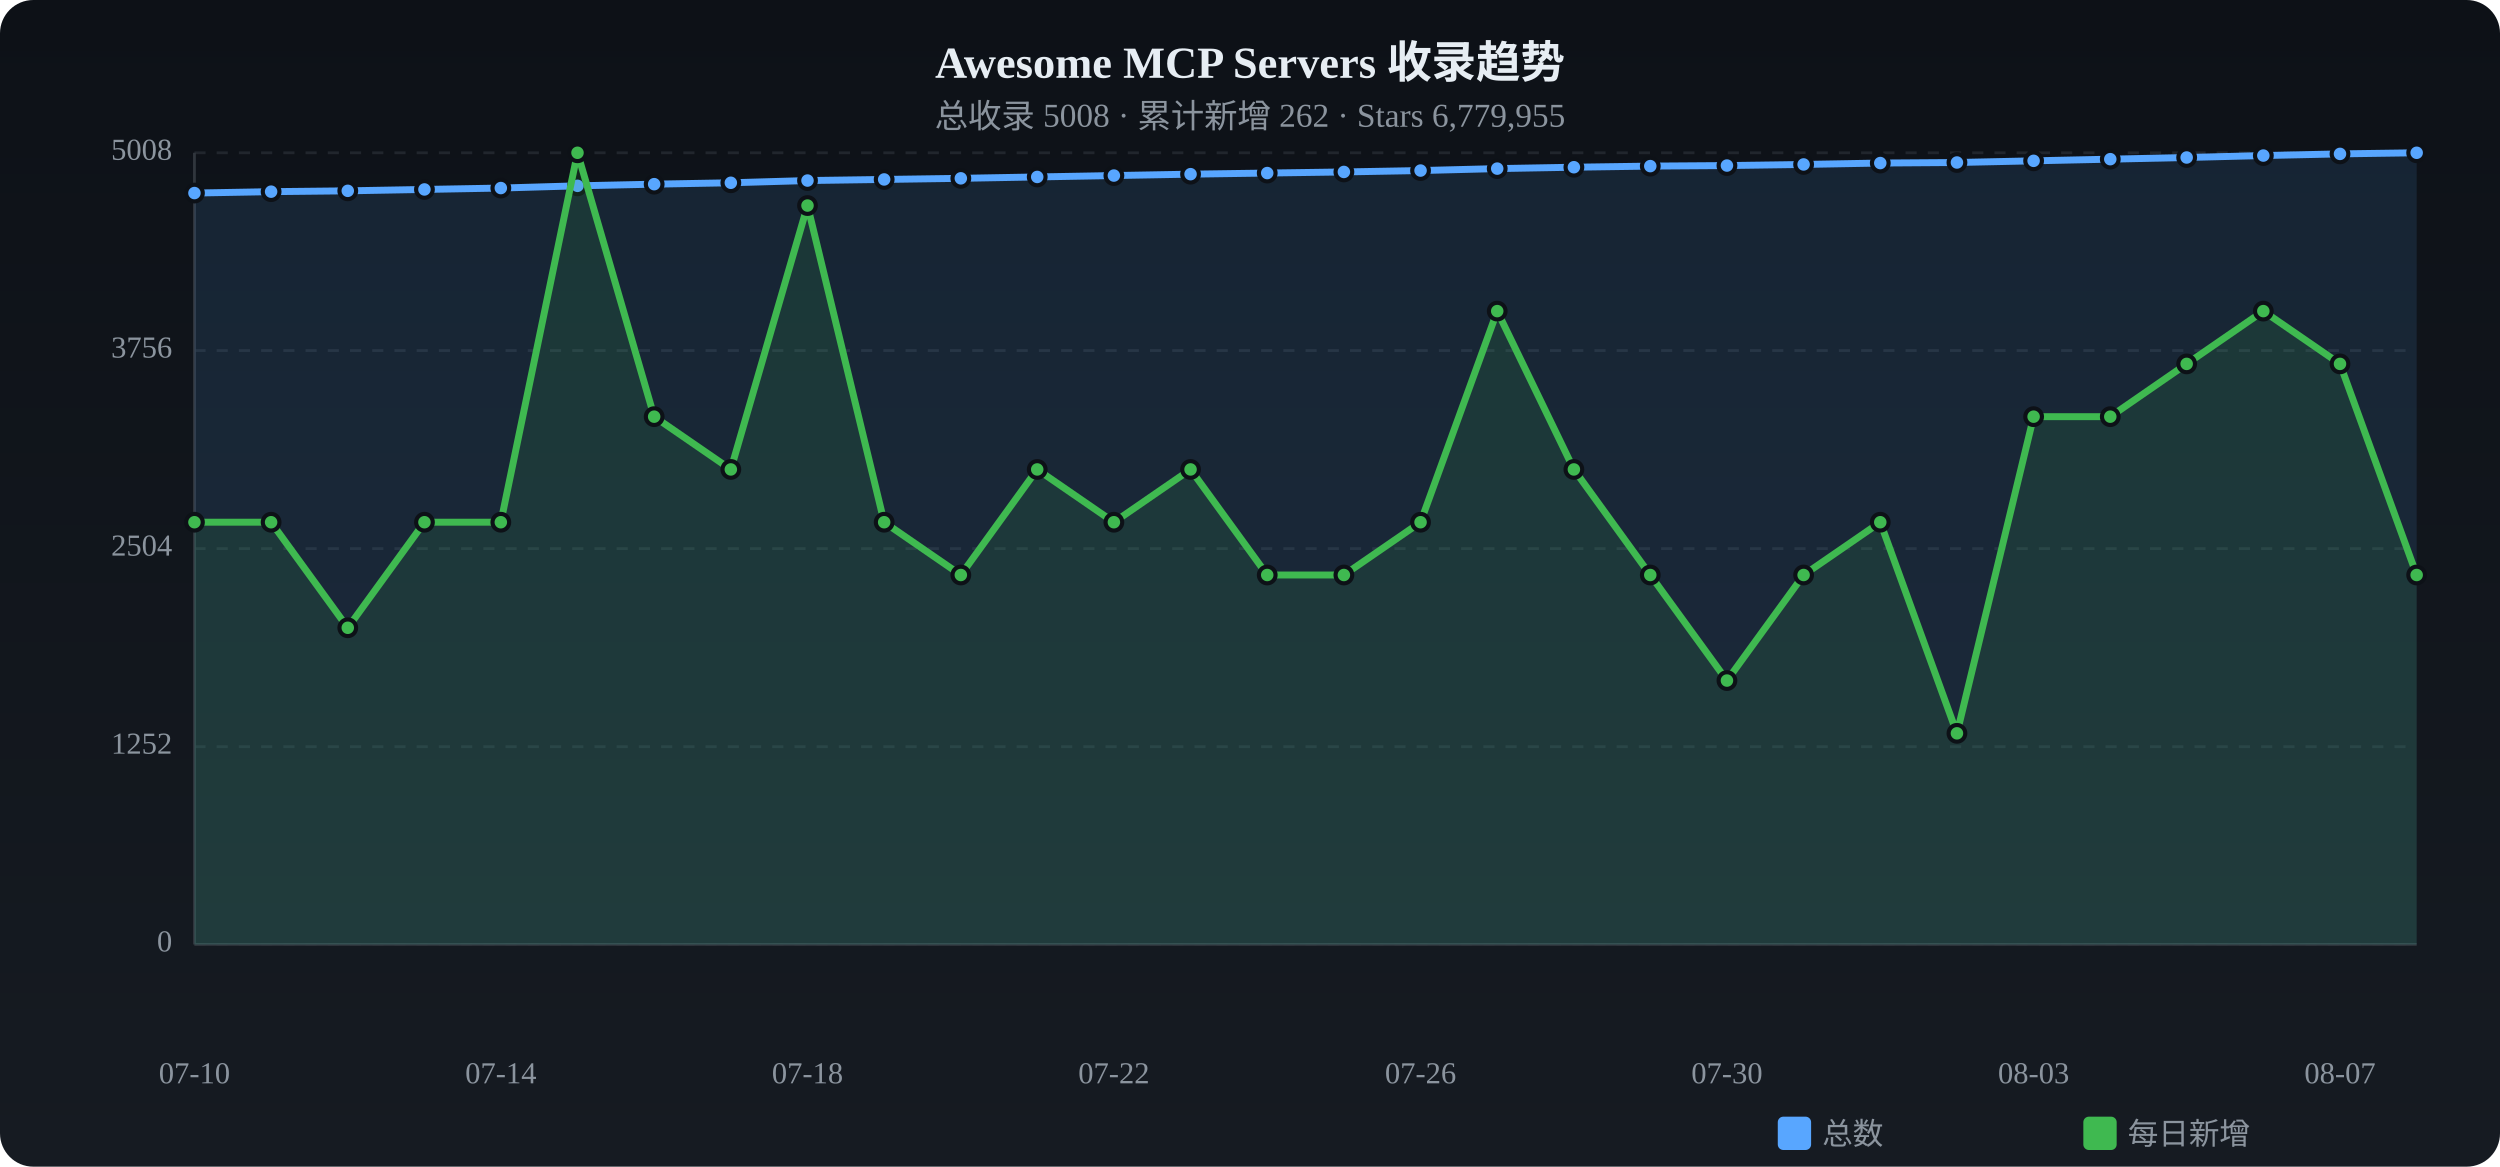
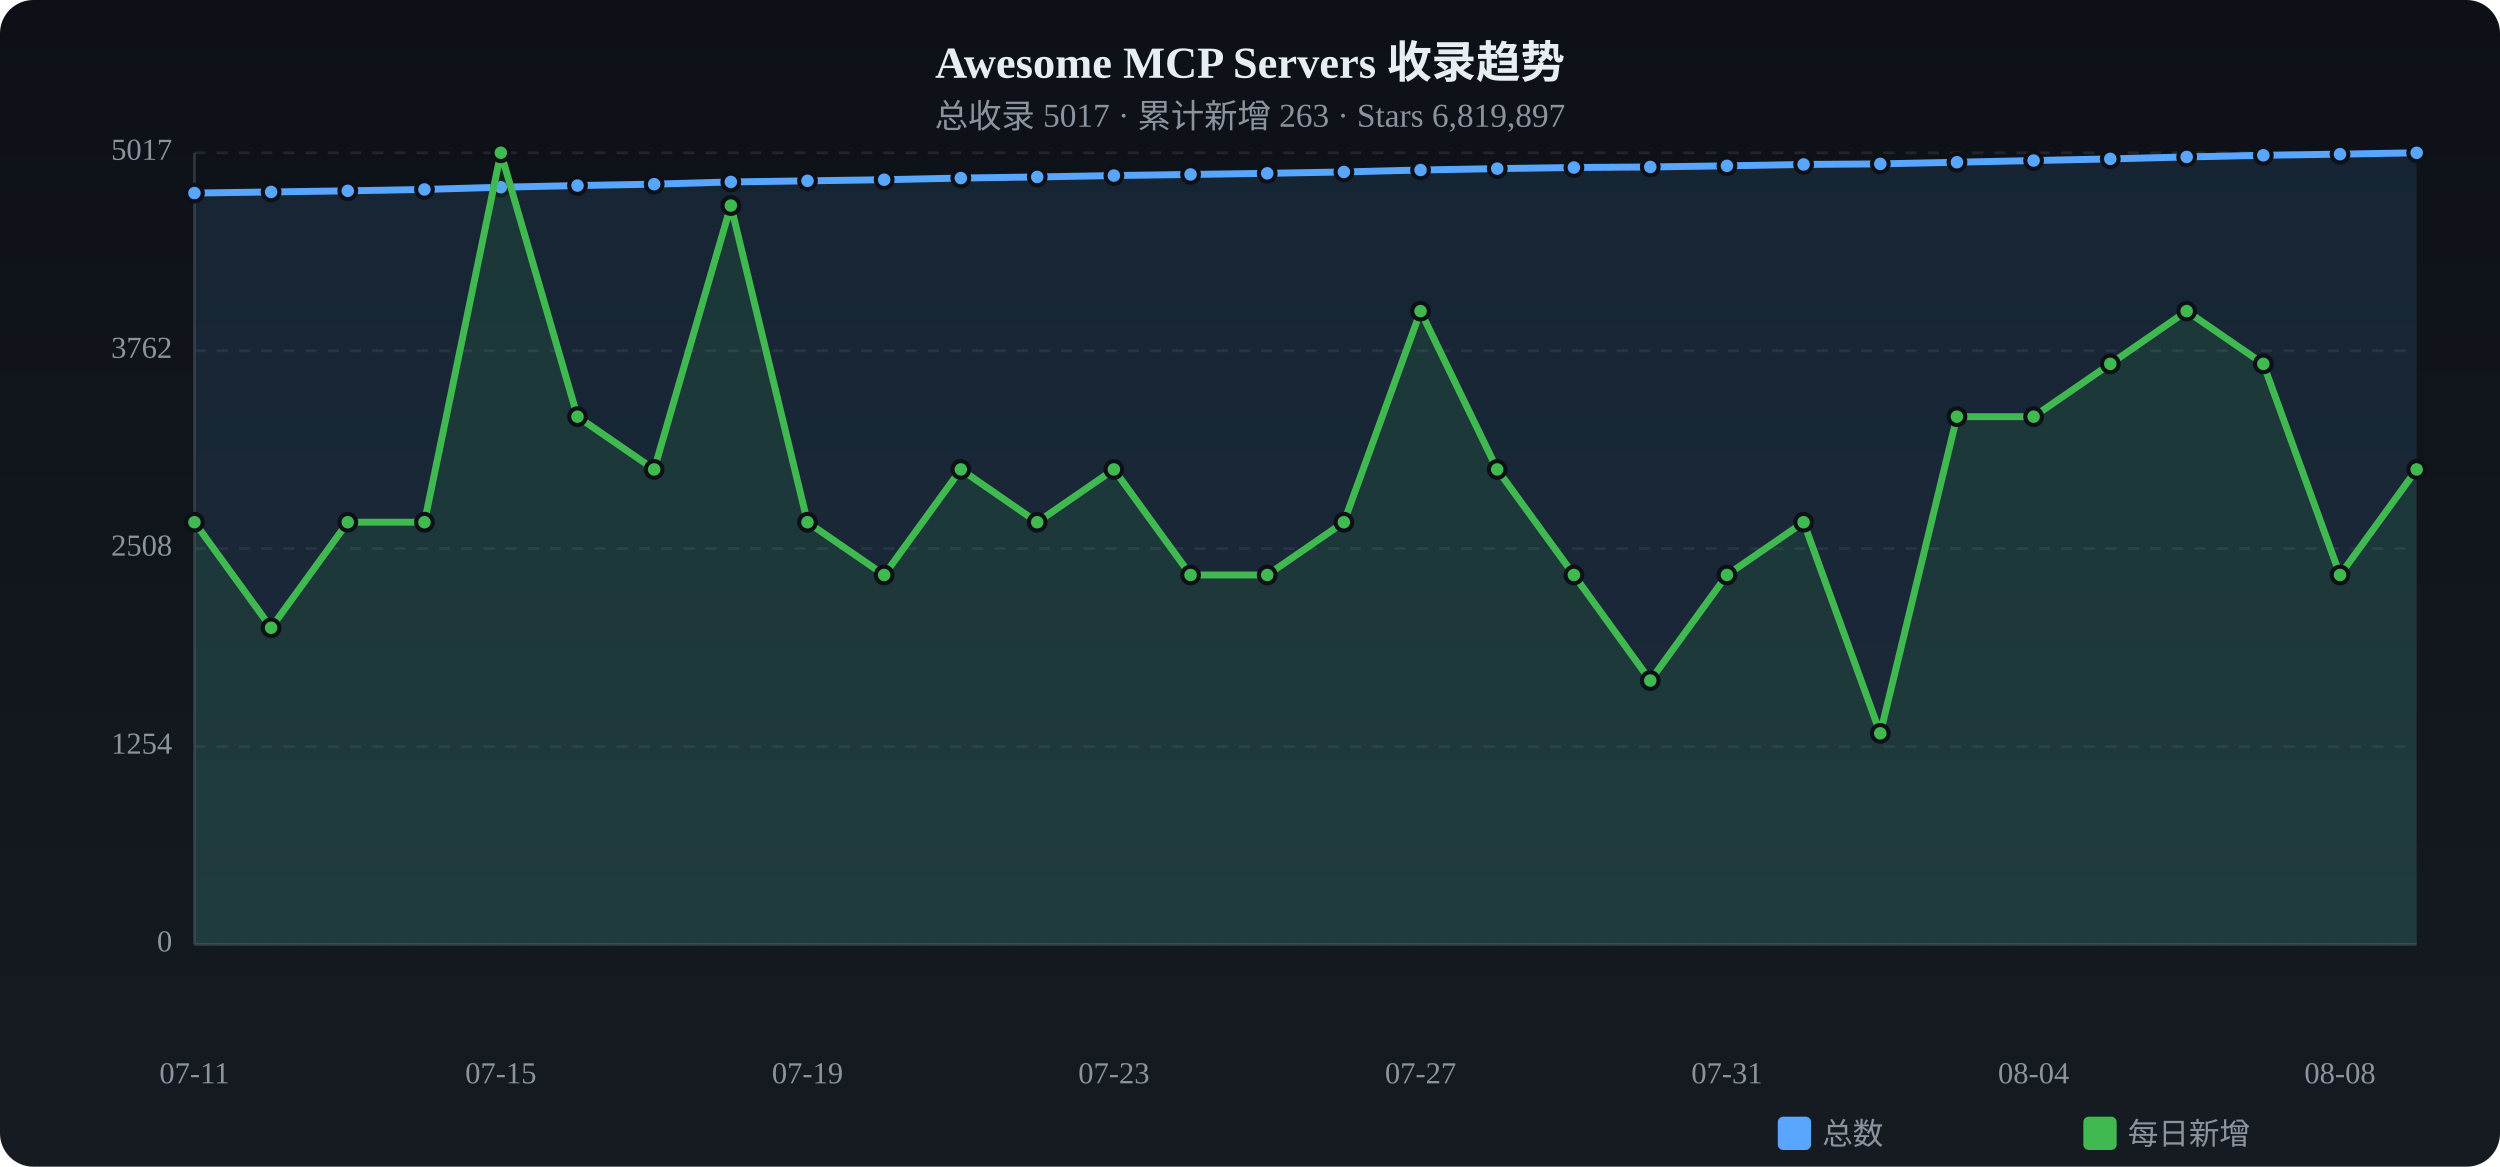
<svg xmlns="http://www.w3.org/2000/svg" viewBox="0 0 900 420" width="900" height="420">
  <defs>
    <linearGradient id="tbg" x1="0%" y1="0%" x2="0%" y2="100%">
      <stop offset="0%" stop-color="#0d1117" />
      <stop offset="100%" stop-color="#161b22" />
    </linearGradient>
  </defs>
  <rect width="900" height="420" rx="12" fill="url(#tbg)" />
  <text x="450.0" y="28" text-anchor="middle" fill="#e6edf3" font-size="16" font-weight="bold">Awesome MCP Servers 收录趋势</text>
-   <text x="450.0" y="46" text-anchor="middle" fill="#8b949e" font-size="12">总收录 5008 · 累计新增 262 · Stars 6,779,955</text>
+   <text x="450.0" y="46" text-anchor="middle" fill="#8b949e" font-size="12">总收录 5017 · 累计新增 263 · Stars 6,819,897</text>
  <text x="62" y="340.0" text-anchor="end" fill="#8b949e" font-size="11" dominant-baseline="middle">0</text>
  <line x1="70" y1="340.0" x2="870" y2="340.0" stroke="#21262d" stroke-dasharray="4 4" />
-   <text x="62" y="268.8" text-anchor="end" fill="#8b949e" font-size="11" dominant-baseline="middle">1252</text>
+   <text x="62" y="268.8" text-anchor="end" fill="#8b949e" font-size="11" dominant-baseline="middle">1254</text>
  <line x1="70" y1="268.8" x2="870" y2="268.8" stroke="#21262d" stroke-dasharray="4 4" />
-   <text x="62" y="197.5" text-anchor="end" fill="#8b949e" font-size="11" dominant-baseline="middle">2504</text>
+   <text x="62" y="197.5" text-anchor="end" fill="#8b949e" font-size="11" dominant-baseline="middle">2508</text>
  <line x1="70" y1="197.5" x2="870" y2="197.5" stroke="#21262d" stroke-dasharray="4 4" />
-   <text x="62" y="126.2" text-anchor="end" fill="#8b949e" font-size="11" dominant-baseline="middle">3756</text>
-   <line x1="70" y1="126.2" x2="870" y2="126.2" stroke="#21262d" stroke-dasharray="4 4" />
-   <text x="62" y="55.0" text-anchor="end" fill="#8b949e" font-size="11" dominant-baseline="middle">5008</text>
+   <text x="62" y="126.3" text-anchor="end" fill="#8b949e" font-size="11" dominant-baseline="middle">3762</text>
+   <line x1="70" y1="126.3" x2="870" y2="126.3" stroke="#21262d" stroke-dasharray="4 4" />
+   <text x="62" y="55.0" text-anchor="end" fill="#8b949e" font-size="11" dominant-baseline="middle">5017</text>
  <line x1="70" y1="55.0" x2="870" y2="55.0" stroke="#21262d" stroke-dasharray="4 4" />
  <line x1="70" y1="55" x2="70" y2="340" stroke="#30363d" />
  <line x1="70" y1="340" x2="870" y2="340" stroke="#30363d" />
-   <path d="M70.0,69.5 L97.6,69.0 L125.2,68.7 L152.8,68.2 L180.3,67.7 L207.9,66.9 L235.5,66.3 L263.1,65.8 L290.7,65.0 L318.3,64.6 L345.9,64.2 L373.4,63.7 L401.0,63.2 L428.6,62.7 L456.2,62.3 L483.8,61.9 L511.4,61.4 L539.0,60.7 L566.6,60.2 L594.1,59.8 L621.7,59.6 L649.3,59.2 L676.9,58.7 L704.5,58.5 L732.1,57.9 L759.7,57.3 L787.2,56.7 L814.8,56.0 L842.4,55.4 L870.0,55.0 L870.0,340 L70.0,340 Z" fill="#58a6ff" opacity="0.12" />
-   <polyline points="70.0,69.5 97.6,69.0 125.2,68.7 152.8,68.2 180.3,67.7 207.9,66.9 235.5,66.3 263.1,65.8 290.7,65.0 318.3,64.6 345.9,64.2 373.4,63.7 401.0,63.2 428.6,62.7 456.2,62.3 483.8,61.9 511.4,61.4 539.0,60.7 566.6,60.2 594.1,59.8 621.7,59.6 649.3,59.2 676.9,58.7 704.5,58.5 732.1,57.9 759.7,57.3 787.2,56.7 814.8,56.0 842.4,55.4 870.0,55.0" fill="none" stroke="#58a6ff" stroke-width="2.5" stroke-linecap="round" stroke-linejoin="round" />
+   <path d="M70.0,69.5 L97.6,69.1 L125.2,68.7 L152.8,68.2 L180.3,67.4 L207.9,66.8 L235.5,66.3 L263.1,65.5 L290.7,65.1 L318.3,64.7 L345.9,64.1 L373.4,63.7 L401.0,63.2 L428.6,62.8 L456.2,62.4 L483.8,61.9 L511.4,61.2 L539.0,60.7 L566.6,60.3 L594.1,60.1 L621.7,59.7 L649.3,59.2 L676.9,59.0 L704.5,58.4 L732.1,57.8 L759.7,57.2 L787.2,56.5 L814.8,55.9 L842.4,55.5 L870.0,55.0 L870.0,340 L70.0,340 Z" fill="#58a6ff" opacity="0.12" />
+   <polyline points="70.0,69.5 97.6,69.1 125.2,68.7 152.8,68.2 180.3,67.4 207.9,66.8 235.5,66.3 263.1,65.5 290.7,65.1 318.3,64.7 345.9,64.1 373.4,63.7 401.0,63.2 428.6,62.8 456.2,62.4 483.8,61.9 511.4,61.2 539.0,60.7 566.6,60.3 594.1,60.1 621.7,59.7 649.3,59.2 676.9,59.0 704.5,58.4 732.1,57.8 759.7,57.2 787.2,56.5 814.8,55.9 842.4,55.5 870.0,55.0" fill="none" stroke="#58a6ff" stroke-width="2.5" stroke-linecap="round" stroke-linejoin="round" />
  <circle cx="70.0" cy="69.5" r="3" fill="#58a6ff" stroke="#0d1117" stroke-width="1.5" />
-   <circle cx="97.6" cy="69.0" r="3" fill="#58a6ff" stroke="#0d1117" stroke-width="1.5" />
+   <circle cx="97.6" cy="69.1" r="3" fill="#58a6ff" stroke="#0d1117" stroke-width="1.5" />
  <circle cx="125.2" cy="68.7" r="3" fill="#58a6ff" stroke="#0d1117" stroke-width="1.5" />
  <circle cx="152.8" cy="68.2" r="3" fill="#58a6ff" stroke="#0d1117" stroke-width="1.5" />
-   <circle cx="180.3" cy="67.7" r="3" fill="#58a6ff" stroke="#0d1117" stroke-width="1.5" />
-   <circle cx="207.9" cy="66.9" r="3" fill="#58a6ff" stroke="#0d1117" stroke-width="1.5" />
+   <circle cx="180.3" cy="67.4" r="3" fill="#58a6ff" stroke="#0d1117" stroke-width="1.5" />
+   <circle cx="207.9" cy="66.8" r="3" fill="#58a6ff" stroke="#0d1117" stroke-width="1.5" />
  <circle cx="235.5" cy="66.3" r="3" fill="#58a6ff" stroke="#0d1117" stroke-width="1.5" />
-   <circle cx="263.1" cy="65.8" r="3" fill="#58a6ff" stroke="#0d1117" stroke-width="1.5" />
-   <circle cx="290.7" cy="65.0" r="3" fill="#58a6ff" stroke="#0d1117" stroke-width="1.5" />
-   <circle cx="318.3" cy="64.6" r="3" fill="#58a6ff" stroke="#0d1117" stroke-width="1.5" />
-   <circle cx="345.9" cy="64.2" r="3" fill="#58a6ff" stroke="#0d1117" stroke-width="1.5" />
+   <circle cx="263.1" cy="65.5" r="3" fill="#58a6ff" stroke="#0d1117" stroke-width="1.5" />
+   <circle cx="290.7" cy="65.1" r="3" fill="#58a6ff" stroke="#0d1117" stroke-width="1.5" />
+   <circle cx="318.3" cy="64.7" r="3" fill="#58a6ff" stroke="#0d1117" stroke-width="1.5" />
+   <circle cx="345.9" cy="64.1" r="3" fill="#58a6ff" stroke="#0d1117" stroke-width="1.5" />
  <circle cx="373.4" cy="63.7" r="3" fill="#58a6ff" stroke="#0d1117" stroke-width="1.5" />
  <circle cx="401.0" cy="63.2" r="3" fill="#58a6ff" stroke="#0d1117" stroke-width="1.5" />
-   <circle cx="428.6" cy="62.7" r="3" fill="#58a6ff" stroke="#0d1117" stroke-width="1.5" />
-   <circle cx="456.2" cy="62.3" r="3" fill="#58a6ff" stroke="#0d1117" stroke-width="1.5" />
+   <circle cx="428.6" cy="62.8" r="3" fill="#58a6ff" stroke="#0d1117" stroke-width="1.5" />
+   <circle cx="456.2" cy="62.4" r="3" fill="#58a6ff" stroke="#0d1117" stroke-width="1.5" />
  <circle cx="483.8" cy="61.9" r="3" fill="#58a6ff" stroke="#0d1117" stroke-width="1.5" />
-   <circle cx="511.4" cy="61.4" r="3" fill="#58a6ff" stroke="#0d1117" stroke-width="1.5" />
+   <circle cx="511.4" cy="61.2" r="3" fill="#58a6ff" stroke="#0d1117" stroke-width="1.5" />
  <circle cx="539.0" cy="60.7" r="3" fill="#58a6ff" stroke="#0d1117" stroke-width="1.5" />
-   <circle cx="566.6" cy="60.2" r="3" fill="#58a6ff" stroke="#0d1117" stroke-width="1.5" />
-   <circle cx="594.1" cy="59.8" r="3" fill="#58a6ff" stroke="#0d1117" stroke-width="1.5" />
-   <circle cx="621.7" cy="59.6" r="3" fill="#58a6ff" stroke="#0d1117" stroke-width="1.5" />
+   <circle cx="566.6" cy="60.3" r="3" fill="#58a6ff" stroke="#0d1117" stroke-width="1.5" />
+   <circle cx="594.1" cy="60.1" r="3" fill="#58a6ff" stroke="#0d1117" stroke-width="1.5" />
+   <circle cx="621.7" cy="59.7" r="3" fill="#58a6ff" stroke="#0d1117" stroke-width="1.5" />
  <circle cx="649.3" cy="59.2" r="3" fill="#58a6ff" stroke="#0d1117" stroke-width="1.5" />
-   <circle cx="676.9" cy="58.7" r="3" fill="#58a6ff" stroke="#0d1117" stroke-width="1.5" />
-   <circle cx="704.5" cy="58.5" r="3" fill="#58a6ff" stroke="#0d1117" stroke-width="1.5" />
-   <circle cx="732.1" cy="57.9" r="3" fill="#58a6ff" stroke="#0d1117" stroke-width="1.5" />
-   <circle cx="759.7" cy="57.3" r="3" fill="#58a6ff" stroke="#0d1117" stroke-width="1.5" />
-   <circle cx="787.2" cy="56.7" r="3" fill="#58a6ff" stroke="#0d1117" stroke-width="1.5" />
-   <circle cx="814.8" cy="56.0" r="3" fill="#58a6ff" stroke="#0d1117" stroke-width="1.5" />
-   <circle cx="842.4" cy="55.4" r="3" fill="#58a6ff" stroke="#0d1117" stroke-width="1.5" />
+   <circle cx="676.9" cy="59.0" r="3" fill="#58a6ff" stroke="#0d1117" stroke-width="1.5" />
+   <circle cx="704.5" cy="58.4" r="3" fill="#58a6ff" stroke="#0d1117" stroke-width="1.5" />
+   <circle cx="732.1" cy="57.8" r="3" fill="#58a6ff" stroke="#0d1117" stroke-width="1.5" />
+   <circle cx="759.7" cy="57.2" r="3" fill="#58a6ff" stroke="#0d1117" stroke-width="1.5" />
+   <circle cx="787.2" cy="56.5" r="3" fill="#58a6ff" stroke="#0d1117" stroke-width="1.5" />
+   <circle cx="814.8" cy="55.9" r="3" fill="#58a6ff" stroke="#0d1117" stroke-width="1.5" />
+   <circle cx="842.4" cy="55.5" r="3" fill="#58a6ff" stroke="#0d1117" stroke-width="1.5" />
  <circle cx="870.0" cy="55.0" r="3" fill="#58a6ff" stroke="#0d1117" stroke-width="1.5" />
-   <path d="M70.0,188.0 L97.6,188.0 L125.2,226.0 L152.8,188.0 L180.3,188.0 L207.9,55.0 L235.5,150.0 L263.1,169.0 L290.7,74.0 L318.3,188.0 L345.9,207.0 L373.4,169.0 L401.0,188.0 L428.6,169.0 L456.2,207.0 L483.8,207.0 L511.4,188.0 L539.0,112.0 L566.6,169.0 L594.1,207.0 L621.7,245.0 L649.3,207.0 L676.9,188.0 L704.5,264.0 L732.1,150.0 L759.7,150.0 L787.2,131.0 L814.8,112.0 L842.4,131.0 L870.0,207.0 L870.0,340 L70.0,340 Z" fill="#3fb950" opacity="0.12" />
-   <polyline points="70.0,188.0 97.6,188.0 125.2,226.0 152.8,188.0 180.3,188.0 207.9,55.0 235.5,150.0 263.1,169.0 290.7,74.0 318.3,188.0 345.9,207.0 373.4,169.0 401.0,188.0 428.6,169.0 456.2,207.0 483.8,207.0 511.4,188.0 539.0,112.0 566.6,169.0 594.1,207.0 621.7,245.0 649.3,207.0 676.9,188.0 704.5,264.0 732.1,150.0 759.7,150.0 787.2,131.0 814.8,112.0 842.4,131.0 870.0,207.0" fill="none" stroke="#3fb950" stroke-width="2.5" stroke-linecap="round" stroke-linejoin="round" />
+   <path d="M70.0,188.0 L97.6,226.0 L125.2,188.0 L152.8,188.0 L180.3,55.0 L207.9,150.0 L235.5,169.0 L263.1,74.0 L290.7,188.0 L318.3,207.0 L345.9,169.0 L373.4,188.0 L401.0,169.0 L428.6,207.0 L456.2,207.0 L483.8,188.0 L511.4,112.0 L539.0,169.0 L566.6,207.0 L594.1,245.0 L621.7,207.0 L649.3,188.0 L676.9,264.0 L704.5,150.0 L732.1,150.0 L759.7,131.0 L787.2,112.0 L814.8,131.0 L842.4,207.0 L870.0,169.0 L870.0,340 L70.0,340 Z" fill="#3fb950" opacity="0.12" />
+   <polyline points="70.0,188.0 97.6,226.0 125.2,188.0 152.8,188.0 180.3,55.0 207.9,150.0 235.5,169.0 263.1,74.0 290.7,188.0 318.3,207.0 345.9,169.0 373.4,188.0 401.0,169.0 428.6,207.0 456.2,207.0 483.8,188.0 511.4,112.0 539.0,169.0 566.6,207.0 594.1,245.0 621.7,207.0 649.3,188.0 676.9,264.0 704.5,150.0 732.1,150.0 759.7,131.0 787.2,112.0 814.8,131.0 842.4,207.0 870.0,169.0" fill="none" stroke="#3fb950" stroke-width="2.5" stroke-linecap="round" stroke-linejoin="round" />
  <circle cx="70.0" cy="188.0" r="3" fill="#3fb950" stroke="#0d1117" stroke-width="1.5" />
-   <circle cx="97.6" cy="188.0" r="3" fill="#3fb950" stroke="#0d1117" stroke-width="1.5" />
-   <circle cx="125.2" cy="226.0" r="3" fill="#3fb950" stroke="#0d1117" stroke-width="1.5" />
+   <circle cx="97.6" cy="226.0" r="3" fill="#3fb950" stroke="#0d1117" stroke-width="1.5" />
+   <circle cx="125.2" cy="188.0" r="3" fill="#3fb950" stroke="#0d1117" stroke-width="1.5" />
  <circle cx="152.8" cy="188.0" r="3" fill="#3fb950" stroke="#0d1117" stroke-width="1.5" />
-   <circle cx="180.3" cy="188.0" r="3" fill="#3fb950" stroke="#0d1117" stroke-width="1.5" />
-   <circle cx="207.9" cy="55.0" r="3" fill="#3fb950" stroke="#0d1117" stroke-width="1.5" />
-   <circle cx="235.5" cy="150.0" r="3" fill="#3fb950" stroke="#0d1117" stroke-width="1.5" />
-   <circle cx="263.1" cy="169.0" r="3" fill="#3fb950" stroke="#0d1117" stroke-width="1.5" />
-   <circle cx="290.7" cy="74.0" r="3" fill="#3fb950" stroke="#0d1117" stroke-width="1.5" />
-   <circle cx="318.3" cy="188.0" r="3" fill="#3fb950" stroke="#0d1117" stroke-width="1.5" />
-   <circle cx="345.9" cy="207.0" r="3" fill="#3fb950" stroke="#0d1117" stroke-width="1.5" />
-   <circle cx="373.4" cy="169.0" r="3" fill="#3fb950" stroke="#0d1117" stroke-width="1.5" />
-   <circle cx="401.0" cy="188.0" r="3" fill="#3fb950" stroke="#0d1117" stroke-width="1.5" />
-   <circle cx="428.6" cy="169.0" r="3" fill="#3fb950" stroke="#0d1117" stroke-width="1.5" />
+   <circle cx="180.3" cy="55.0" r="3" fill="#3fb950" stroke="#0d1117" stroke-width="1.5" />
+   <circle cx="207.9" cy="150.0" r="3" fill="#3fb950" stroke="#0d1117" stroke-width="1.5" />
+   <circle cx="235.5" cy="169.0" r="3" fill="#3fb950" stroke="#0d1117" stroke-width="1.5" />
+   <circle cx="263.1" cy="74.0" r="3" fill="#3fb950" stroke="#0d1117" stroke-width="1.5" />
+   <circle cx="290.7" cy="188.0" r="3" fill="#3fb950" stroke="#0d1117" stroke-width="1.5" />
+   <circle cx="318.3" cy="207.0" r="3" fill="#3fb950" stroke="#0d1117" stroke-width="1.5" />
+   <circle cx="345.9" cy="169.0" r="3" fill="#3fb950" stroke="#0d1117" stroke-width="1.5" />
+   <circle cx="373.4" cy="188.0" r="3" fill="#3fb950" stroke="#0d1117" stroke-width="1.5" />
+   <circle cx="401.0" cy="169.0" r="3" fill="#3fb950" stroke="#0d1117" stroke-width="1.5" />
+   <circle cx="428.6" cy="207.0" r="3" fill="#3fb950" stroke="#0d1117" stroke-width="1.5" />
  <circle cx="456.2" cy="207.0" r="3" fill="#3fb950" stroke="#0d1117" stroke-width="1.5" />
-   <circle cx="483.8" cy="207.0" r="3" fill="#3fb950" stroke="#0d1117" stroke-width="1.5" />
-   <circle cx="511.4" cy="188.0" r="3" fill="#3fb950" stroke="#0d1117" stroke-width="1.5" />
-   <circle cx="539.0" cy="112.0" r="3" fill="#3fb950" stroke="#0d1117" stroke-width="1.5" />
-   <circle cx="566.6" cy="169.0" r="3" fill="#3fb950" stroke="#0d1117" stroke-width="1.5" />
-   <circle cx="594.1" cy="207.0" r="3" fill="#3fb950" stroke="#0d1117" stroke-width="1.5" />
-   <circle cx="621.7" cy="245.0" r="3" fill="#3fb950" stroke="#0d1117" stroke-width="1.5" />
-   <circle cx="649.3" cy="207.0" r="3" fill="#3fb950" stroke="#0d1117" stroke-width="1.5" />
-   <circle cx="676.9" cy="188.0" r="3" fill="#3fb950" stroke="#0d1117" stroke-width="1.5" />
-   <circle cx="704.5" cy="264.0" r="3" fill="#3fb950" stroke="#0d1117" stroke-width="1.5" />
+   <circle cx="483.8" cy="188.0" r="3" fill="#3fb950" stroke="#0d1117" stroke-width="1.5" />
+   <circle cx="511.4" cy="112.0" r="3" fill="#3fb950" stroke="#0d1117" stroke-width="1.5" />
+   <circle cx="539.0" cy="169.0" r="3" fill="#3fb950" stroke="#0d1117" stroke-width="1.5" />
+   <circle cx="566.6" cy="207.0" r="3" fill="#3fb950" stroke="#0d1117" stroke-width="1.5" />
+   <circle cx="594.1" cy="245.0" r="3" fill="#3fb950" stroke="#0d1117" stroke-width="1.5" />
+   <circle cx="621.7" cy="207.0" r="3" fill="#3fb950" stroke="#0d1117" stroke-width="1.5" />
+   <circle cx="649.3" cy="188.0" r="3" fill="#3fb950" stroke="#0d1117" stroke-width="1.5" />
+   <circle cx="676.9" cy="264.0" r="3" fill="#3fb950" stroke="#0d1117" stroke-width="1.5" />
+   <circle cx="704.5" cy="150.0" r="3" fill="#3fb950" stroke="#0d1117" stroke-width="1.5" />
  <circle cx="732.1" cy="150.0" r="3" fill="#3fb950" stroke="#0d1117" stroke-width="1.5" />
-   <circle cx="759.7" cy="150.0" r="3" fill="#3fb950" stroke="#0d1117" stroke-width="1.5" />
-   <circle cx="787.2" cy="131.0" r="3" fill="#3fb950" stroke="#0d1117" stroke-width="1.5" />
-   <circle cx="814.8" cy="112.0" r="3" fill="#3fb950" stroke="#0d1117" stroke-width="1.5" />
-   <circle cx="842.4" cy="131.0" r="3" fill="#3fb950" stroke="#0d1117" stroke-width="1.5" />
-   <circle cx="870.0" cy="207.0" r="3" fill="#3fb950" stroke="#0d1117" stroke-width="1.5" />
-   <text x="70.0" y="390" text-anchor="middle" fill="#8b949e" font-size="11">07-10</text>
-   <text x="180.3" y="390" text-anchor="middle" fill="#8b949e" font-size="11">07-14</text>
-   <text x="290.7" y="390" text-anchor="middle" fill="#8b949e" font-size="11">07-18</text>
-   <text x="401.0" y="390" text-anchor="middle" fill="#8b949e" font-size="11">07-22</text>
-   <text x="511.4" y="390" text-anchor="middle" fill="#8b949e" font-size="11">07-26</text>
-   <text x="621.7" y="390" text-anchor="middle" fill="#8b949e" font-size="11">07-30</text>
-   <text x="732.1" y="390" text-anchor="middle" fill="#8b949e" font-size="11">08-03</text>
-   <text x="842.4" y="390" text-anchor="middle" fill="#8b949e" font-size="11">08-07</text>
+   <circle cx="759.7" cy="131.0" r="3" fill="#3fb950" stroke="#0d1117" stroke-width="1.5" />
+   <circle cx="787.2" cy="112.0" r="3" fill="#3fb950" stroke="#0d1117" stroke-width="1.5" />
+   <circle cx="814.8" cy="131.0" r="3" fill="#3fb950" stroke="#0d1117" stroke-width="1.5" />
+   <circle cx="842.4" cy="207.0" r="3" fill="#3fb950" stroke="#0d1117" stroke-width="1.5" />
+   <circle cx="870.0" cy="169.0" r="3" fill="#3fb950" stroke="#0d1117" stroke-width="1.5" />
+   <text x="70.0" y="390" text-anchor="middle" fill="#8b949e" font-size="11">07-11</text>
+   <text x="180.3" y="390" text-anchor="middle" fill="#8b949e" font-size="11">07-15</text>
+   <text x="290.7" y="390" text-anchor="middle" fill="#8b949e" font-size="11">07-19</text>
+   <text x="401.0" y="390" text-anchor="middle" fill="#8b949e" font-size="11">07-23</text>
+   <text x="511.4" y="390" text-anchor="middle" fill="#8b949e" font-size="11">07-27</text>
+   <text x="621.7" y="390" text-anchor="middle" fill="#8b949e" font-size="11">07-31</text>
+   <text x="732.1" y="390" text-anchor="middle" fill="#8b949e" font-size="11">08-04</text>
+   <text x="842.4" y="390" text-anchor="middle" fill="#8b949e" font-size="11">08-08</text>
  <rect x="640" y="402" width="12" height="12" rx="2" fill="#58a6ff" />
  <text x="656" y="412" fill="#8b949e" font-size="11">总数</text>
  <rect x="750" y="402" width="12" height="12" rx="2" fill="#3fb950" />
  <text x="766" y="412" fill="#8b949e" font-size="11">每日新增</text>
</svg>
